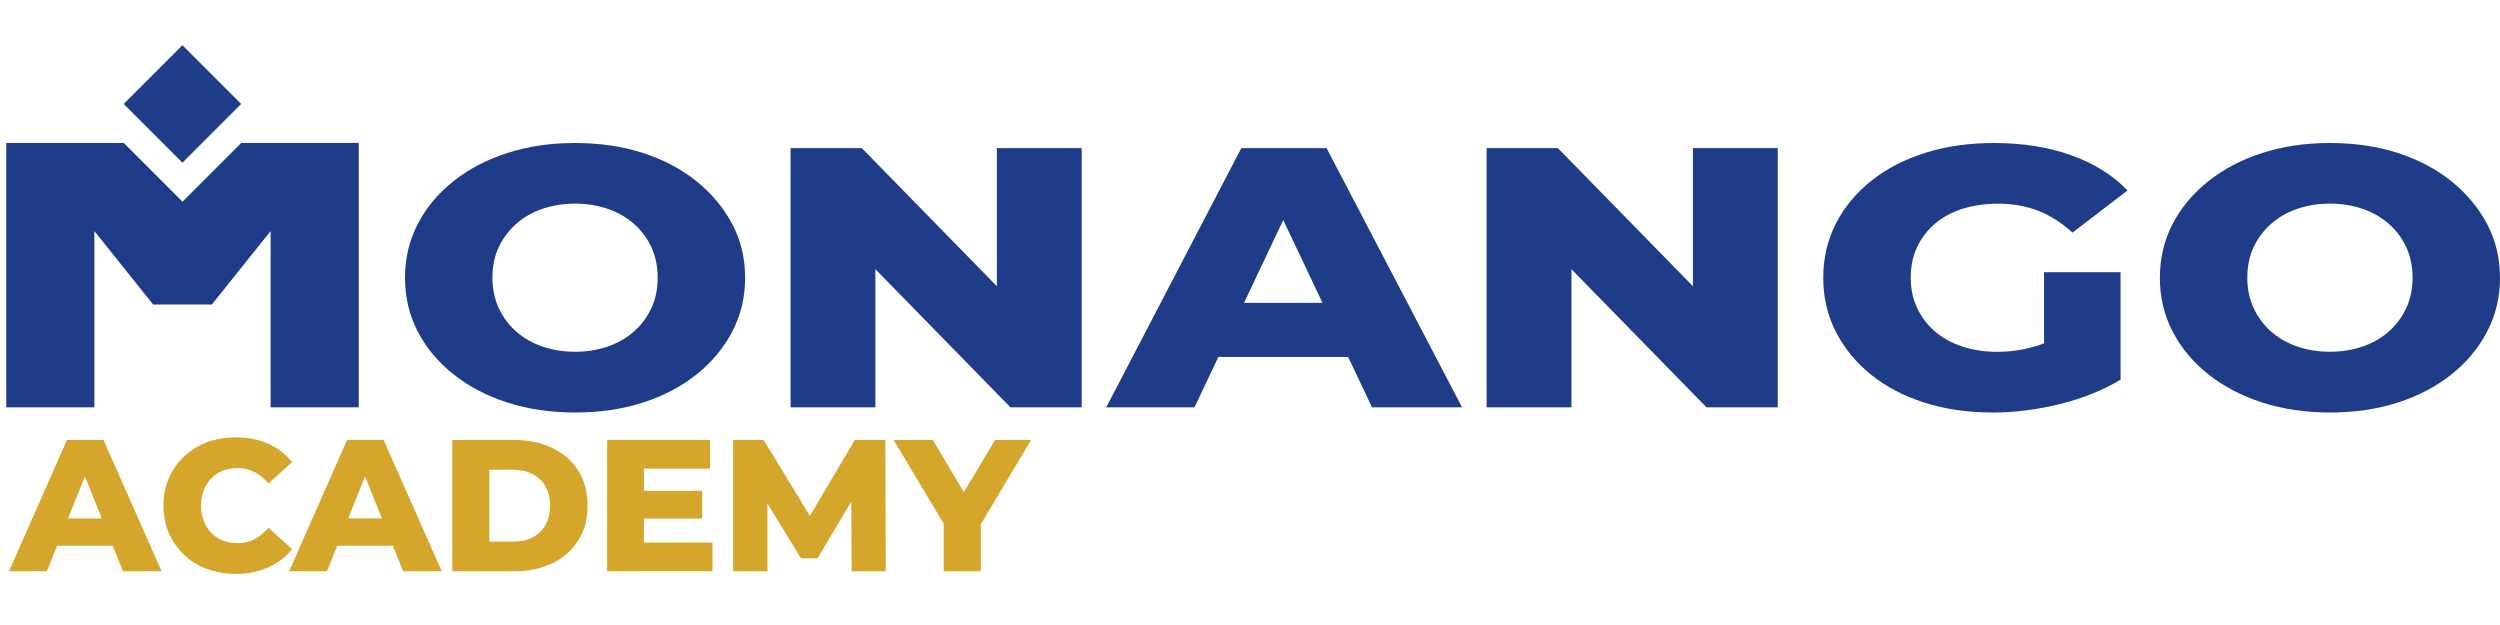
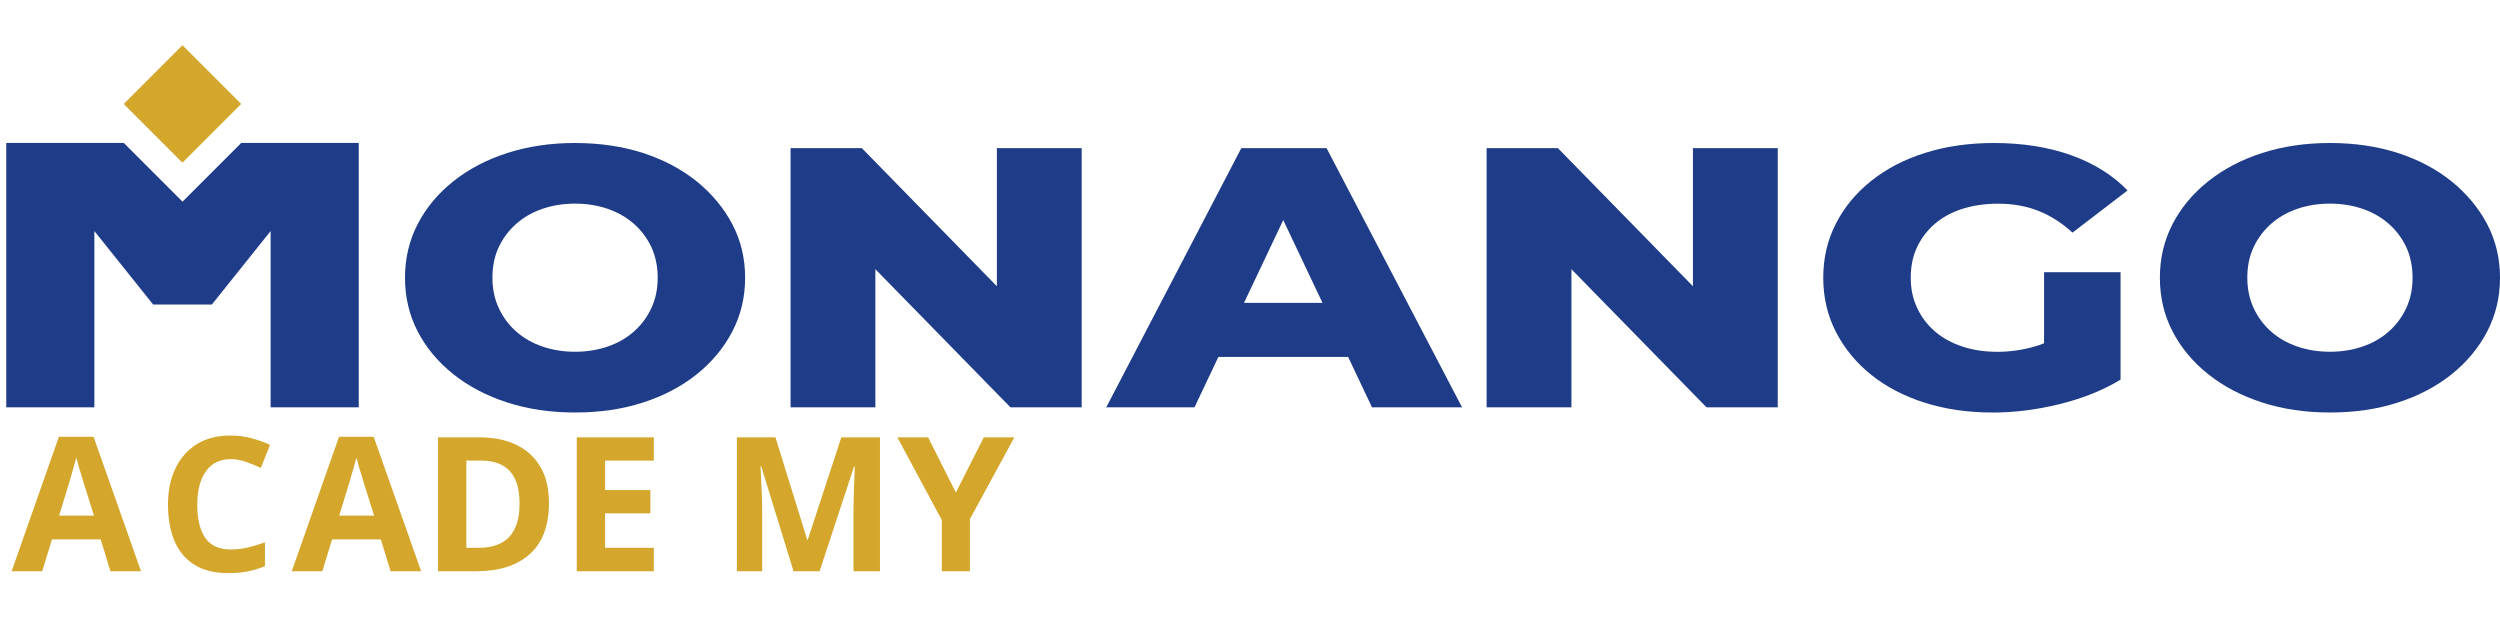
<svg xmlns="http://www.w3.org/2000/svg" id="Calque_1" data-name="Calque 1" viewBox="0 0 400 100">
  <defs>
    <style>
      .cls-1 {
+         letter-spacing: -.01em;
+       }
+ 
+       .cls-2 {
+         font-family: Montserrat-ExtraBold, Montserrat;
+         font-size: 30px;
+         font-weight: 700;
+       }
+ 
+       .cls-2, .cls-3 {
        fill: #d4a72c;
      }

-       .cls-2 {
+       .cls-4 {
        fill: #1f3c88;
+       }
+ 
+       .cls-5 {
+         letter-spacing: 0em;
+       }
+ 
+       .cls-6 {
+         letter-spacing: 0em;
      }
    </style>
  </defs>
+   <rect class="cls-3" x="22.55" y="9.98" width="13.29" height="13.29" transform="translate(-3.21 25.52) rotate(-45)" />
+   <polygon class="cls-4" points="15.1 65.17 1 65.17 1 22.87 15.1 22.87 19.8 22.87 29.2 32.27 38.6 22.87 57.4 22.87 57.4 65.17 43.3 65.17 43.3 36.97 33.9 48.72 24.5 48.72 15.1 36.97 15.1 65.17" />
  <g>
-     <rect class="cls-2" x="22.55" y="9.98" width="13.29" height="13.29" transform="translate(-3.21 25.52) rotate(-45)" />
-     <polygon class="cls-2" points="15.1 65.17 1 65.17 1 22.87 15.1 22.87 19.8 22.87 29.2 32.27 38.6 22.87 57.4 22.87 57.4 65.17 43.3 65.17 43.3 36.97 33.9 48.72 24.5 48.72 15.1 36.97 15.1 65.17" />
-     <g>
-       <path class="cls-2" d="m92.01,66c-3.92,0-7.53-.53-10.84-1.6-3.31-1.07-6.19-2.58-8.64-4.53-2.45-1.95-4.35-4.24-5.7-6.84-1.35-2.61-2.03-5.47-2.03-8.59s.68-5.98,2.03-8.59c1.35-2.61,3.25-4.89,5.7-6.84,2.45-1.95,5.33-3.47,8.64-4.53,3.31-1.07,6.93-1.6,10.84-1.6s7.59.53,10.88,1.6c3.29,1.07,6.14,2.58,8.57,4.53,2.42,1.96,4.32,4.24,5.7,6.84,1.37,2.61,2.06,5.47,2.06,8.59s-.69,5.99-2.06,8.62c-1.38,2.63-3.28,4.91-5.7,6.84-2.43,1.94-5.28,3.44-8.57,4.5-3.29,1.07-6.91,1.6-10.88,1.6Zm0-9.72c1.86,0,3.6-.28,5.21-.83,1.61-.55,3.01-1.35,4.2-2.4,1.19-1.05,2.12-2.3,2.8-3.76.68-1.46,1.01-3.08,1.01-4.86s-.34-3.45-1.01-4.89c-.68-1.44-1.61-2.69-2.8-3.73-1.19-1.05-2.59-1.85-4.2-2.4-1.61-.55-3.35-.83-5.21-.83s-3.6.28-5.21.83c-1.61.55-3.01,1.35-4.2,2.4-1.19,1.05-2.12,2.29-2.8,3.73-.68,1.44-1.01,3.07-1.01,4.89s.34,3.4,1.01,4.86c.68,1.46,1.61,2.72,2.8,3.76,1.19,1.05,2.59,1.85,4.2,2.4,1.61.55,3.35.83,5.21.83Z" />
-       <path class="cls-2" d="m126.49,65.17V23.7h11.4l27,27.61h-5.39v-27.61h13.57v41.47h-11.4l-27-27.61h5.39v27.61h-13.57Z" />
-       <path class="cls-2" d="m177,65.17l21.61-41.47h13.64l21.68,41.47h-14.41l-16.93-35.72h5.46l-16.93,35.72h-14.13Zm11.82-8.06l3.57-8.65h23.92l3.57,8.65h-31.06Z" />
-       <path class="cls-2" d="m237.86,65.17V23.7h11.4l27,27.61h-5.39v-27.61h13.57v41.47h-11.4l-27-27.61h5.39v27.61h-13.57Z" />
-       <path class="cls-2" d="m318.72,66c-3.87,0-7.46-.52-10.77-1.57-3.31-1.05-6.17-2.54-8.57-4.47-2.4-1.93-4.28-4.22-5.63-6.84-1.35-2.63-2.03-5.52-2.03-8.68s.68-6.05,2.03-8.68c1.35-2.63,3.24-4.91,5.67-6.84,2.42-1.93,5.3-3.43,8.64-4.47,3.33-1.05,6.98-1.57,10.95-1.57,4.62,0,8.74.65,12.38,1.96,3.64,1.3,6.65,3.18,9.02,5.63l-8.81,6.75c-1.68-1.54-3.49-2.7-5.42-3.47-1.94-.77-4.09-1.16-6.47-1.16-2.1,0-4.01.28-5.74.83-1.73.55-3.19,1.35-4.41,2.4-1.21,1.05-2.16,2.29-2.83,3.73-.68,1.44-1.01,3.07-1.01,4.89s.34,3.34,1.01,4.8c.68,1.46,1.62,2.72,2.83,3.76,1.21,1.05,2.67,1.86,4.37,2.43,1.7.57,3.58.86,5.63.86s4.06-.29,6.02-.86c1.96-.57,3.94-1.55,5.95-2.93l7.76,8.24c-2.8,1.7-6.04,3-9.72,3.91-3.68.91-7.3,1.36-10.84,1.36Zm20.57-5.27l-12.24-1.54v-15.64h12.24v17.18Z" />
-       <path class="cls-2" d="m372.79,66c-3.92,0-7.53-.53-10.84-1.6-3.31-1.07-6.19-2.58-8.64-4.53-2.45-1.95-4.35-4.24-5.7-6.84-1.35-2.61-2.03-5.47-2.03-8.59s.68-5.98,2.03-8.59c1.35-2.61,3.25-4.89,5.7-6.84,2.45-1.95,5.33-3.47,8.64-4.53,3.31-1.07,6.93-1.6,10.84-1.6s7.59.53,10.88,1.6c3.29,1.07,6.14,2.58,8.57,4.53,2.42,1.96,4.32,4.24,5.7,6.84,1.37,2.61,2.06,5.47,2.06,8.59s-.69,5.99-2.06,8.62c-1.38,2.63-3.28,4.91-5.7,6.84-2.43,1.94-5.28,3.44-8.57,4.5-3.29,1.07-6.91,1.6-10.88,1.6Zm0-9.72c1.86,0,3.6-.28,5.21-.83,1.61-.55,3.01-1.35,4.2-2.4,1.19-1.05,2.12-2.3,2.8-3.76.68-1.46,1.01-3.08,1.01-4.86s-.34-3.45-1.01-4.89c-.68-1.44-1.61-2.69-2.8-3.73-1.19-1.05-2.59-1.85-4.2-2.4-1.61-.55-3.35-.83-5.21-.83s-3.6.28-5.21.83c-1.61.55-3.01,1.35-4.2,2.4-1.19,1.05-2.12,2.29-2.8,3.73-.68,1.44-1.01,3.07-1.01,4.89s.34,3.4,1.01,4.86c.68,1.46,1.61,2.72,2.8,3.76,1.19,1.05,2.59,1.85,4.2,2.4,1.61.55,3.35.83,5.21.83Z" />
-     </g>
+     <path class="cls-4" d="m92.01,66c-3.92,0-7.53-.53-10.84-1.6-3.31-1.07-6.19-2.58-8.64-4.53-2.45-1.95-4.35-4.24-5.7-6.84-1.35-2.61-2.03-5.47-2.03-8.59s.68-5.98,2.03-8.59c1.35-2.61,3.25-4.89,5.7-6.84,2.45-1.95,5.33-3.47,8.64-4.53,3.31-1.07,6.93-1.6,10.84-1.6s7.59.53,10.88,1.6c3.29,1.07,6.14,2.58,8.57,4.53,2.42,1.96,4.32,4.24,5.7,6.84,1.37,2.61,2.06,5.47,2.06,8.59s-.69,5.99-2.06,8.62c-1.38,2.63-3.28,4.91-5.7,6.84-2.43,1.94-5.28,3.44-8.57,4.5-3.29,1.07-6.91,1.6-10.88,1.6Zm0-9.72c1.86,0,3.6-.28,5.21-.83,1.61-.55,3.01-1.35,4.2-2.4,1.19-1.05,2.12-2.3,2.8-3.76.68-1.46,1.01-3.08,1.01-4.86s-.34-3.45-1.01-4.89c-.68-1.44-1.61-2.69-2.8-3.73-1.19-1.05-2.59-1.85-4.2-2.4-1.61-.55-3.35-.83-5.21-.83s-3.6.28-5.21.83c-1.61.55-3.01,1.35-4.2,2.4-1.19,1.05-2.12,2.29-2.8,3.73-.68,1.44-1.01,3.07-1.01,4.89s.34,3.4,1.01,4.86c.68,1.46,1.61,2.72,2.8,3.76,1.19,1.05,2.59,1.85,4.2,2.4,1.61.55,3.35.83,5.21.83Z" />
+     <path class="cls-4" d="m126.49,65.17V23.7h11.4l27,27.61h-5.39v-27.61h13.57v41.47h-11.4l-27-27.61h5.39v27.61h-13.57Z" />
+     <path class="cls-4" d="m177,65.17l21.61-41.47h13.64l21.68,41.47h-14.41l-16.93-35.72h5.46l-16.93,35.72h-14.13Zm11.82-8.06l3.57-8.65h23.92l3.57,8.65h-31.06Z" />
+     <path class="cls-4" d="m237.86,65.17V23.7h11.4l27,27.61h-5.39v-27.61h13.57v41.47h-11.4l-27-27.61h5.39v27.61h-13.57Z" />
+     <path class="cls-4" d="m318.72,66c-3.87,0-7.46-.52-10.77-1.57-3.31-1.05-6.17-2.54-8.57-4.47-2.4-1.93-4.28-4.22-5.63-6.84-1.35-2.63-2.03-5.52-2.03-8.68s.68-6.05,2.03-8.68c1.35-2.63,3.24-4.91,5.67-6.84,2.42-1.93,5.3-3.43,8.64-4.47,3.33-1.05,6.98-1.57,10.95-1.57,4.62,0,8.74.65,12.38,1.96,3.64,1.3,6.65,3.18,9.02,5.63l-8.81,6.75c-1.68-1.54-3.49-2.7-5.42-3.47-1.94-.77-4.09-1.16-6.47-1.16-2.1,0-4.01.28-5.74.83-1.73.55-3.19,1.35-4.41,2.4-1.21,1.05-2.16,2.29-2.83,3.73-.68,1.44-1.01,3.07-1.01,4.89s.34,3.34,1.01,4.8c.68,1.46,1.62,2.72,2.83,3.76,1.21,1.05,2.67,1.86,4.37,2.43,1.7.57,3.58.86,5.63.86s4.06-.29,6.02-.86c1.96-.57,3.94-1.55,5.95-2.93l7.76,8.24c-2.8,1.7-6.04,3-9.72,3.91-3.68.91-7.3,1.36-10.84,1.36Zm20.57-5.27l-12.24-1.54v-15.64h12.24v17.18Z" />
+     <path class="cls-4" d="m372.79,66c-3.92,0-7.53-.53-10.84-1.6-3.31-1.07-6.19-2.58-8.64-4.53-2.45-1.95-4.35-4.24-5.7-6.84-1.35-2.61-2.03-5.47-2.03-8.59s.68-5.98,2.03-8.59c1.35-2.61,3.25-4.89,5.7-6.84,2.45-1.95,5.33-3.47,8.64-4.53,3.31-1.07,6.93-1.6,10.84-1.6s7.59.53,10.88,1.6c3.29,1.07,6.14,2.58,8.57,4.53,2.42,1.96,4.32,4.24,5.7,6.84,1.37,2.61,2.06,5.47,2.06,8.59s-.69,5.99-2.06,8.62c-1.38,2.63-3.28,4.91-5.7,6.84-2.43,1.94-5.28,3.44-8.57,4.5-3.29,1.07-6.91,1.6-10.88,1.6Zm0-9.72c1.86,0,3.6-.28,5.21-.83,1.61-.55,3.01-1.35,4.2-2.4,1.19-1.05,2.12-2.3,2.8-3.76.68-1.46,1.01-3.08,1.01-4.86s-.34-3.45-1.01-4.89c-.68-1.44-1.61-2.69-2.8-3.73-1.19-1.05-2.59-1.85-4.2-2.4-1.61-.55-3.35-.83-5.21-.83s-3.6.28-5.21.83c-1.61.55-3.01,1.35-4.2,2.4-1.19,1.05-2.12,2.29-2.8,3.73-.68,1.44-1.01,3.07-1.01,4.89s.34,3.4,1.01,4.86c.68,1.46,1.61,2.72,2.8,3.76,1.19,1.05,2.59,1.85,4.2,2.4,1.61.55,3.35.83,5.21.83Z" />
  </g>
-   <g>
-     <path class="cls-1" d="m1.44,91.4l9.27-21h5.85l9.3,21h-6.18l-7.26-18.09h2.34l-7.26,18.09H1.44Zm5.07-4.08l1.53-4.38h10.26l1.53,4.38H6.51Z" />
-     <path class="cls-1" d="m37.71,91.82c-1.66,0-3.2-.27-4.61-.79s-2.63-1.28-3.66-2.27c-1.03-.98-1.83-2.13-2.42-3.46s-.87-2.79-.87-4.4.29-3.06.87-4.4c.58-1.33,1.38-2.48,2.42-3.46s2.25-1.73,3.66-2.27c1.41-.53,2.95-.79,4.61-.79,1.94,0,3.67.34,5.21,1.02,1.53.68,2.8,1.66,3.82,2.94l-3.78,3.42c-.68-.8-1.43-1.41-2.24-1.83s-1.71-.63-2.71-.63c-.86,0-1.65.14-2.37.42-.72.28-1.33.69-1.84,1.21-.51.53-.91,1.17-1.2,1.91-.29.74-.44,1.56-.44,2.46s.15,1.72.44,2.46c.29.74.69,1.38,1.2,1.91.51.53,1.12.94,1.84,1.21.72.28,1.51.42,2.37.42,1,0,1.91-.21,2.71-.63s1.55-1.03,2.24-1.83l3.78,3.42c-1.02,1.26-2.29,2.23-3.82,2.92-1.53.69-3.27,1.04-5.21,1.04Z" />
-     <path class="cls-1" d="m46.26,91.4l9.27-21h5.85l9.3,21h-6.18l-7.26-18.09h2.34l-7.26,18.09h-6.06Zm5.07-4.08l1.53-4.38h10.26l1.53,4.38h-13.32Z" />
-     <path class="cls-1" d="m72.36,91.4v-21h9.93c2.32,0,4.36.43,6.12,1.29,1.76.86,3.13,2.07,4.12,3.63.99,1.56,1.48,3.42,1.48,5.58s-.5,4-1.48,5.56c-.99,1.57-2.37,2.79-4.12,3.65-1.76.86-3.8,1.29-6.12,1.29h-9.93Zm5.94-4.74h3.75c1.2,0,2.25-.22,3.13-.67s1.58-1.11,2.08-1.98.75-1.9.75-3.1-.25-2.26-.75-3.12c-.5-.86-1.2-1.51-2.08-1.96s-1.93-.67-3.13-.67h-3.75v11.52Z" />
-     <path class="cls-1" d="m97.14,91.4v-21h16.47v4.59h-10.59v11.82h10.98v4.59h-16.86Zm5.46-8.43v-4.44h9.75v4.44h-9.75Z" />
-     <path class="cls-1" d="m117.3,91.4v-21h4.89l8.7,14.28h-2.58l8.46-14.28h4.89l.06,21h-5.46l-.06-12.69h.93l-6.33,10.62h-2.64l-6.51-10.62h1.14v12.69h-5.49Z" />
-     <path class="cls-1" d="m150.99,91.4v-8.88l1.38,3.57-9.39-15.69h6.27l6.78,11.37h-3.63l6.81-11.37h5.76l-9.36,15.69,1.32-3.57v8.88h-5.94Z" />
-   </g>
+   <text class="cls-2" transform="translate(1.86 91.4)">
+     <tspan class="cls-6" x="0" y="0">A</tspan>
+     <tspan class="cls-1" x="23.28" y="0">C</tspan>
+     <tspan x="44.82" y="0">ADE</tspan>
+     <tspan class="cls-5" x="113.34" y="0">M</tspan>
+     <tspan x="141.72" y="0">Y</tspan>
+   </text>
</svg>
